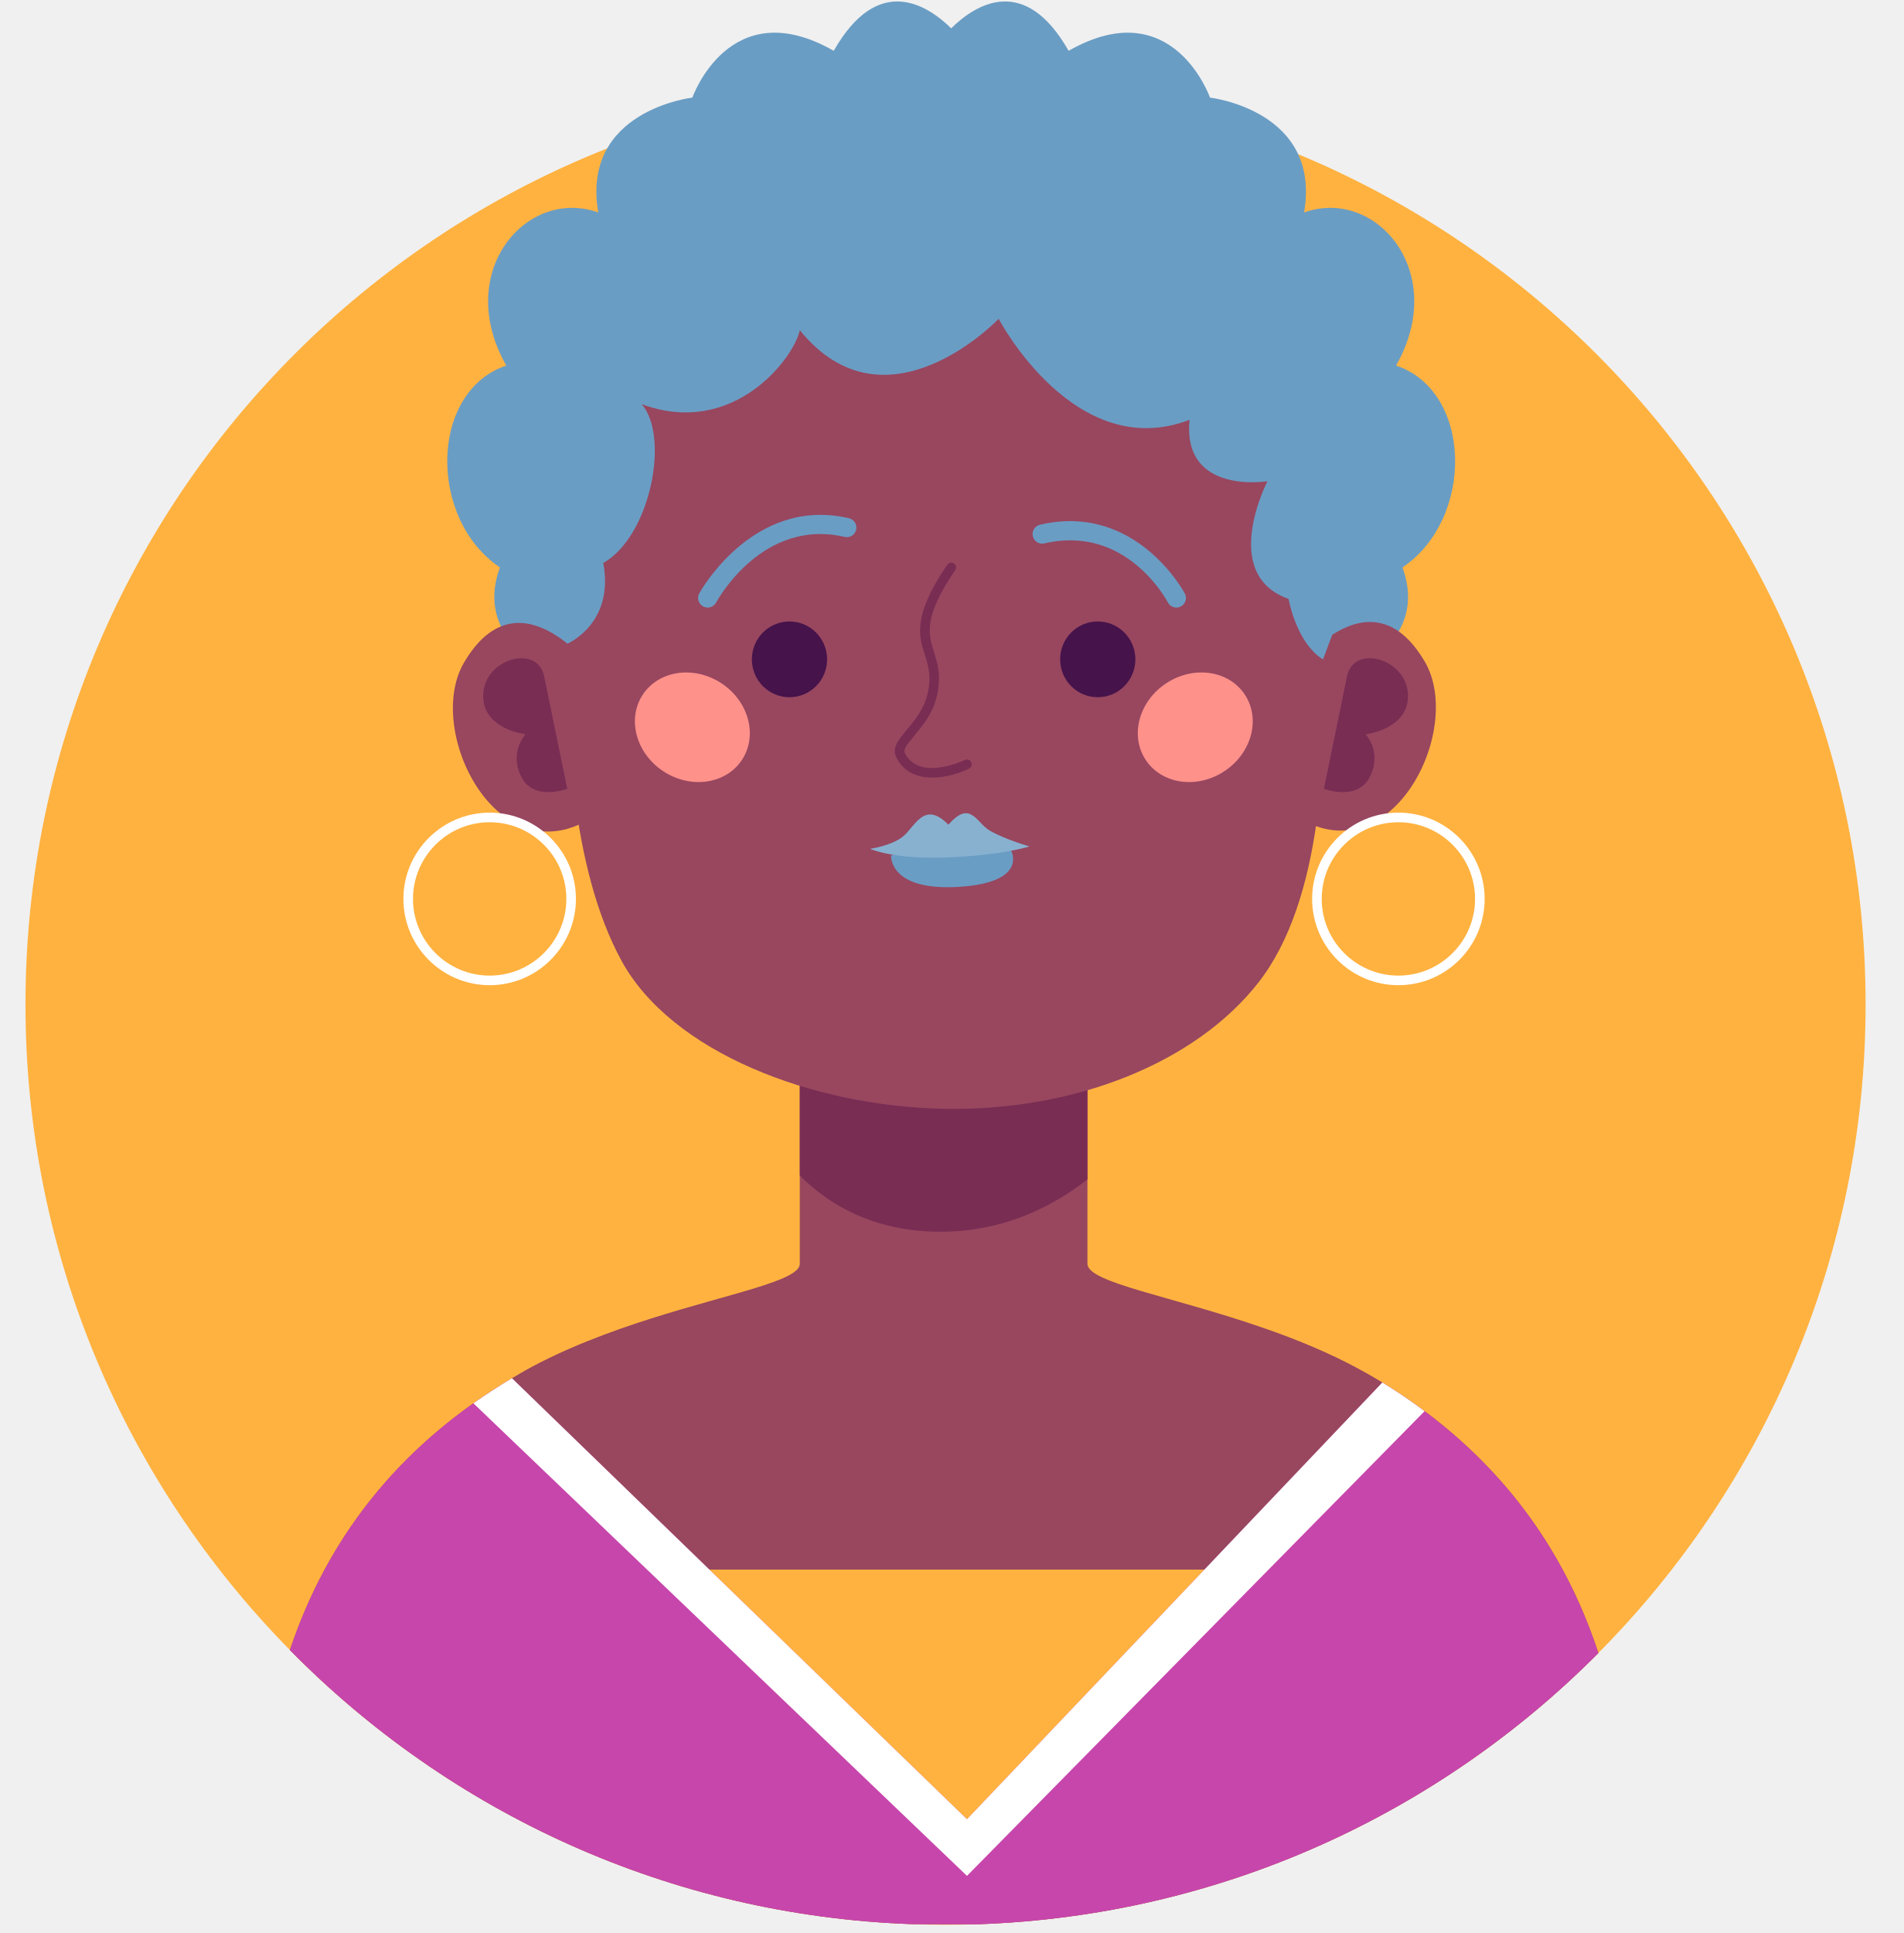
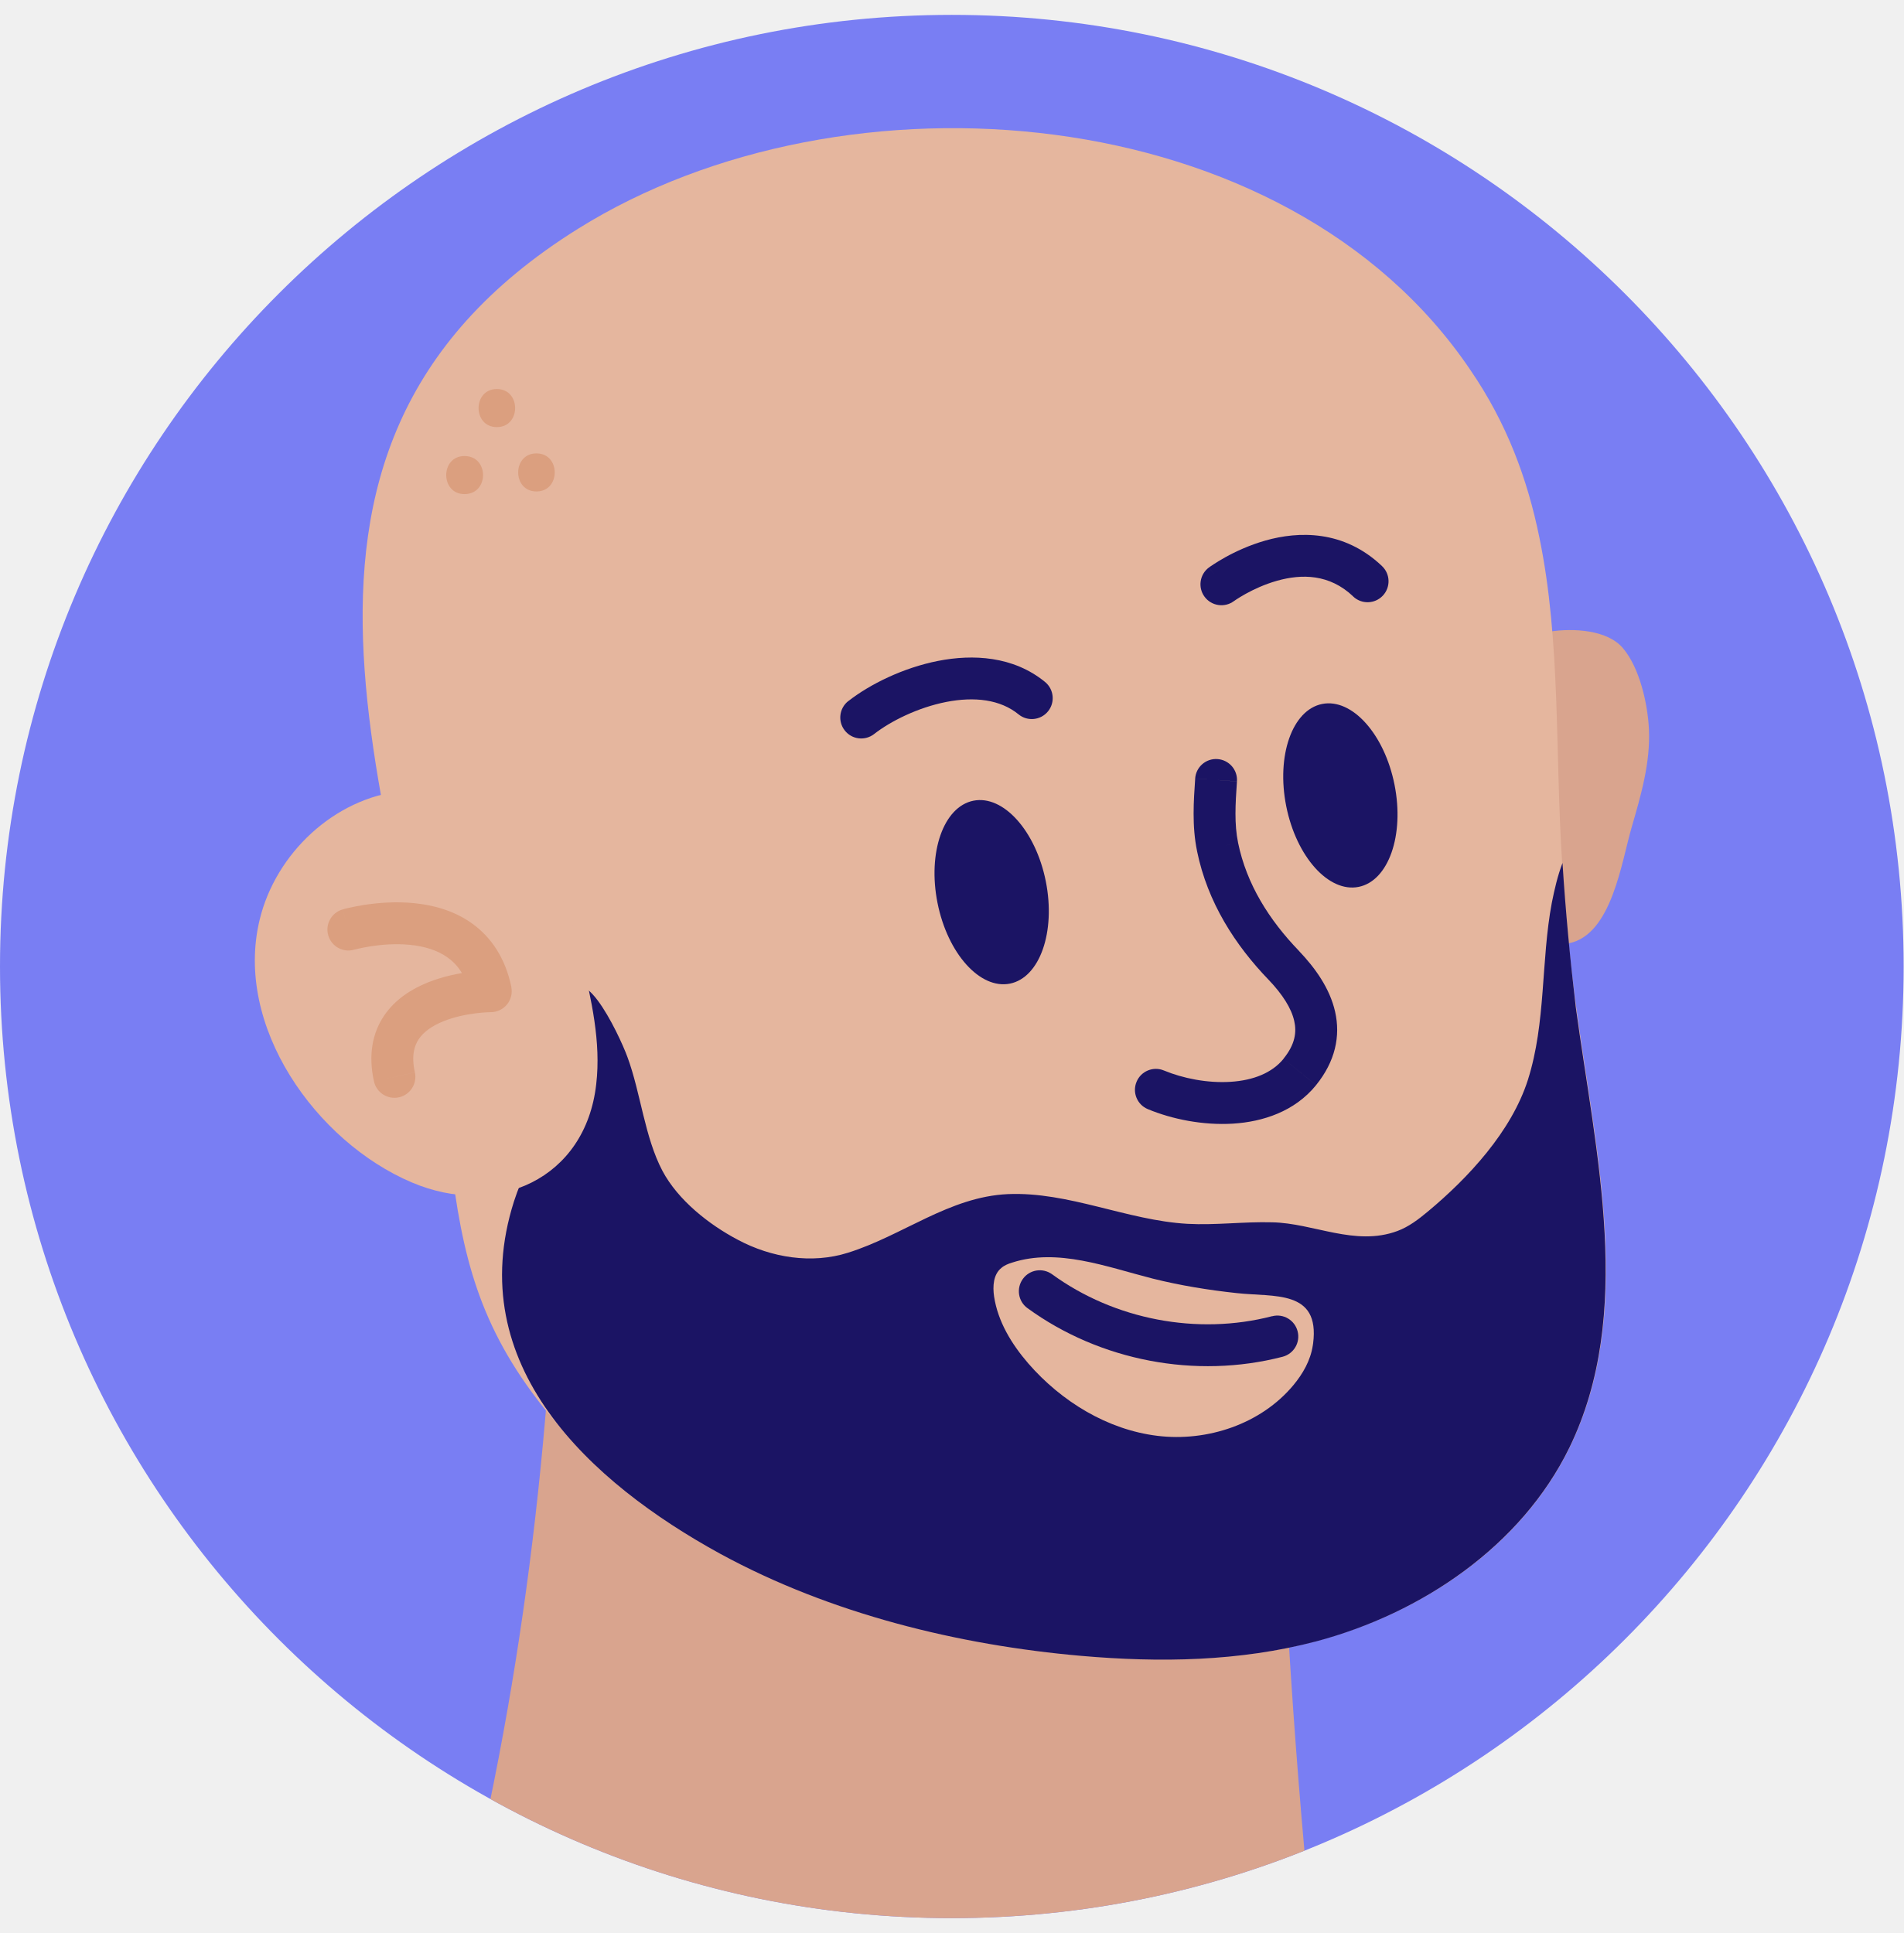
- <svg xmlns="http://www.w3.org/2000/svg" width="100%" height="100%" viewBox="0 0 1113 1130" version="1.1" xml:space="preserve" style="fill-rule:evenodd;clip-rule:evenodd;stroke-linejoin:round;stroke-miterlimit:2;">
-   <g>
-     <path d="M1090.82,587.214c-0,147.887 -59.727,281.866 -156.244,379.112c-93.32,93.937 -220.962,153.608 -362.568,158.543c-6.338,0.224 -12.731,0.337 -19.124,0.337c-6.562,-0 -13.123,-0.113 -19.685,-0.393c-142.223,-5.047 -270.426,-65.447 -363.69,-160.225c-95.619,-97.134 -154.617,-230.328 -154.617,-377.374c-0,-297.121 240.871,-537.992 537.992,-537.992c297.121,-0 537.936,240.871 537.936,537.992Z" style="fill:#ffb240;fill-rule:nonzero;" />
-     <path d="M816.287,213.709c31.08,-54.702 -11.817,-104.435 -53.777,-89.517c10.257,-59.677 -55.022,-67.136 -55.022,-67.136c0,0 -21.748,-62.166 -82.67,-27.351c-25.708,-45.213 -54.343,-27.216 -68.661,-13.162c-14.323,-14.054 -42.953,-32.051 -68.661,13.162c-60.921,-34.81 -82.67,27.351 -82.67,27.351c0,0 -65.284,7.459 -55.021,67.136c-41.961,-14.918 -84.858,34.815 -53.772,89.517c-44.758,14.918 -46.003,89.518 -3.729,118.008c-18.653,50.866 48.488,69.732 48.488,69.732l215.371,-120.419l215.371,120.419c-0,-0 67.135,-18.866 48.488,-69.732c42.269,-28.49 41.024,-103.09 -3.735,-118.008Z" style="fill:#6a9dc4;fill-rule:nonzero;" />
-     <g>
-       <g>
-         <path d="M934.58,966.326c-93.32,93.937 -220.962,153.608 -362.568,158.543l-20.302,0c-6.169,0 -12.338,0 -18.507,-0.056c-142.223,-5.047 -270.426,-65.447 -363.69,-160.225c26.863,-80.366 78.683,-128.371 129.829,-158.88c1.346,-0.841 2.692,-1.626 4.038,-2.411c5.721,-3.365 11.665,-6.506 17.722,-9.422c7.403,-3.589 14.974,-6.898 22.545,-9.927c12.394,-4.991 24.9,-9.309 36.902,-13.123c47.052,-14.918 87.095,-22.152 87.095,-32.022l-0,-189.669l168.189,0l-0,189.669c-0,11.048 49.127,18.787 103.134,37.574c9.814,3.365 19.853,7.179 29.723,11.441c8.244,3.533 16.432,7.403 24.396,11.665c4.318,2.299 8.58,4.711 12.786,7.235c0.786,0.504 1.627,0.953 2.412,1.458c50.137,30.901 100.218,78.963 126.296,158.15Z" style="fill:#98475f;fill-rule:nonzero;" />
-       </g>
-       <path d="M317.81,917.557l480.867,0l-24.569,115.31l-208.714,63.737l-247.584,-111.16" style="fill:#ffb240;fill-rule:nonzero;" />
-       <path d="M635.833,582.335l-0,107.116c-19.068,14.861 -44.754,28.209 -76.776,30.284c-46.66,2.972 -75.767,-16.656 -91.413,-32.584l-0,-95.451l164.319,-15.366l3.87,6.001Z" style="fill:#7a2d53;fill-rule:nonzero;" />
-       <path d="M345.29,229.822c0,-0 -40.474,224.142 18.025,331.667c29.246,53.766 111.686,85.183 188.361,86.697c76.675,1.514 147.579,-26.869 184.302,-74.045c73.444,-94.352 18.198,-344.325 18.198,-344.325c0,0 -164.263,-123.677 -408.886,0.006Z" style="fill:#98475f;fill-rule:nonzero;" />
-       <g>
-         <path d="M349.805,395.252c-0,-0 -45.443,-64.365 -78.52,-7.869c-23.51,40.149 20.481,126.986 76.372,89.591l2.148,-81.722Z" style="fill:#98475f;fill-rule:nonzero;" />
-       </g>
-       <g>
-         <path d="M754.574,394.696c0,0 45.443,-64.365 78.52,-7.868c23.51,40.149 -20.481,126.986 -76.372,89.591l-2.148,-81.723Z" style="fill:#98475f;fill-rule:nonzero;" />
-       </g>
-       <g>
-         <g>
-           <path d="M483.604,385.443c0,12.231 -9.842,22.147 -21.989,22.147c-12.148,-0 -21.99,-9.916 -21.99,-22.147c0,-12.232 9.842,-22.147 21.99,-22.147c12.147,0 21.989,9.915 21.989,22.147Z" style="fill:#46134b;fill-rule:nonzero;" />
-           <path d="M663.851,385.443c0,12.231 -9.842,22.147 -21.99,22.147c-12.147,-0 -21.989,-9.916 -21.989,-22.147c-0,-12.232 9.842,-22.147 21.989,-22.147c12.148,0 21.99,9.915 21.99,22.147Z" style="fill:#46134b;fill-rule:nonzero;" />
-         </g>
-       </g>
-       <path d="M433.888,444.116c-9.304,14.25 -29.858,17.312 -45.909,6.836c-16.05,-10.476 -21.518,-30.525 -12.209,-44.776c9.304,-14.25 29.858,-17.312 45.909,-6.836c16.045,10.476 21.513,30.52 12.209,44.776Z" style="fill:#ff918b;fill-rule:nonzero;" />
-       <path d="M669.818,444.116c9.304,14.25 29.858,17.312 45.909,6.836c16.05,-10.476 21.518,-30.525 12.209,-44.776c-9.31,-14.25 -29.858,-17.312 -45.909,-6.836c-16.045,10.476 -21.513,30.52 -12.209,44.776Z" style="fill:#ff918b;fill-rule:nonzero;" />
-       <path d="M545.126,454.58c-8.395,0 -16.595,-2.927 -21.07,-11.878c-2.737,-5.484 1.419,-10.448 6.236,-16.202c4.229,-5.053 9.495,-11.339 11.716,-19.64c2.899,-10.851 0.892,-17.211 -1.24,-23.946c-3.566,-11.273 -7.251,-22.927 13.107,-52.785c0.875,-1.278 2.613,-1.609 3.897,-0.74c1.279,0.869 1.61,2.619 0.735,3.892c-18.821,27.615 -15.703,37.491 -12.394,47.939c2.17,6.87 4.638,14.654 1.307,27.082c-2.541,9.5 -8.244,16.314 -12.832,21.793c-4.105,4.896 -6.561,8.009 -5.518,10.095c8.44,16.88 34.81,4.223 35.073,4.088c1.386,-0.667 3.068,-0.112 3.752,1.284c0.684,1.386 0.112,3.068 -1.278,3.747c-5.323,2.624 -13.494,5.271 -21.491,5.271Z" style="fill:#7a2d53;fill-rule:nonzero;" />
-       <path d="M413.783,355.164c-0.898,0 -1.812,-0.213 -2.659,-0.673c-2.72,-1.469 -3.74,-4.862 -2.277,-7.587c0.309,-0.578 31.412,-57.047 87.55,-43.952c3.017,0.701 4.89,3.718 4.189,6.73c-0.707,3.017 -3.718,4.918 -6.735,4.189c-47.709,-11.104 -74.034,36.325 -75.133,38.349c-1.01,1.879 -2.939,2.944 -4.935,2.944Z" style="fill:#6a9dc4;fill-rule:nonzero;" />
-       <path d="M687.815,355.164c-2.019,0 -3.971,-1.093 -4.975,-3c-0.981,-1.868 -24.586,-45.572 -72.205,-34.507c-3.017,0.695 -6.029,-1.167 -6.735,-4.189c-0.701,-3.012 1.177,-6.029 4.189,-6.73c56.205,-13.123 84.414,39.7 84.7,40.238c1.425,2.743 0.365,6.125 -2.378,7.56c-0.835,0.426 -1.721,0.628 -2.596,0.628Z" style="fill:#6a9dc4;fill-rule:nonzero;" />
-       <path d="M318.18,395.364l13.482,65.744c0,0 -19.578,7.555 -26.869,-7.027c-7.29,-14.581 2.513,-24.866 2.513,-24.866c-0,-0 -25.848,-2.838 -24.755,-23.622c1.1,-20.778 31.754,-29.118 35.629,-10.229Z" style="fill:#7a2d53;fill-rule:nonzero;" />
-       <path d="M787.595,395.364l-13.482,65.744c0,0 19.578,7.555 26.869,-7.027c7.291,-14.581 -2.512,-24.866 -2.512,-24.866c-0,-0 25.848,-2.838 24.754,-23.622c-1.105,-20.778 -31.759,-29.118 -35.629,-10.229Z" style="fill:#7a2d53;fill-rule:nonzero;" />
-     </g>
-     <path d="M521.017,500.085c-0,0 -1.515,20.834 39.459,18.367c40.973,-2.468 30.766,-21.126 30.766,-21.126c0,-0 -46.851,-4.526 -70.225,2.759Z" style="fill:#6a9dc4;fill-rule:nonzero;" />
-     <path d="M508.74,496.215c0,0 13.723,6.422 46.189,4.975c32.466,-1.453 47.013,-6.399 47.013,-6.399c0,0 -13.941,-3.864 -23.302,-9.287c-7.789,-4.509 -11.188,-18.215 -24.098,-3.382c-14.301,-14.615 -19.55,1.391 -26.751,7.038c-6.786,5.328 -19.051,7.055 -19.051,7.055Z" style="fill:#88b1d0;fill-rule:nonzero;" />
-     <path d="M331.769,376.29c-0,0 27.62,-11.71 20.963,-47.176c27.441,-15.506 39.083,-73.719 22.455,-92.848c54.052,19.959 89.271,-27.441 92.451,-43.245c50.58,62.368 116.28,-6.651 116.28,-6.651c-0,-0 44.467,84.823 111.63,59.042c-4.357,44.075 45.539,35.915 45.539,35.915c-0,0 -28.277,54.444 12.327,68.773c5.967,28.366 20.144,35.337 20.144,35.337c0,0 32.393,-83.158 28.232,-99.534c-4.156,-16.375 -89.815,-138.622 -89.815,-138.622l-86.484,-14.139l-73.764,-5.821l-164.903,26.611l-69.02,72.351l13.965,150.007Z" style="fill:#6a9dc4;fill-rule:nonzero;" />
-     <path d="M286.309,575.93c-27.811,0 -50.434,-22.623 -50.434,-50.434c-0,-27.811 22.623,-50.435 50.434,-50.435c27.811,0 50.44,22.624 50.44,50.435c-0,27.811 -22.629,50.434 -50.44,50.434Zm-0,-95.26c-24.715,-0 -44.826,20.111 -44.826,44.826c-0,24.715 20.111,44.826 44.826,44.826c24.721,-0 44.832,-20.111 44.832,-44.826c-0,-24.715 -20.111,-44.826 -44.832,-44.826Z" style="fill:#fff;fill-rule:nonzero;" />
-     <path d="M817.644,575.93c-27.811,0 -50.44,-22.623 -50.44,-50.434c0,-27.811 22.629,-50.435 50.44,-50.435c27.811,0 50.434,22.624 50.434,50.435c0,27.811 -22.629,50.434 -50.434,50.434Zm-0,-95.26c-24.721,-0 -44.832,20.111 -44.832,44.826c0,24.715 20.111,44.826 44.832,44.826c24.715,-0 44.826,-20.111 44.826,-44.826c0,-24.715 -20.111,-44.826 -44.826,-44.826Z" style="fill:#fff;fill-rule:nonzero;" />
-     <path d="M934.58,966.326c-93.32,93.937 -220.962,153.608 -362.568,158.543l-20.302,0c-6.169,0 -12.338,0 -18.507,-0.056c-142.223,-5.047 -270.426,-65.447 -363.69,-160.225c22.938,-68.532 63.989,-113.566 107.284,-144.243c7.515,-5.271 15.03,-10.15 22.545,-14.637l266.052,257.808l242.89,-255.34c8.244,5.103 16.544,10.655 24.676,16.768c41.332,30.845 79.86,75.262 101.62,141.382Z" style="fill:#c746ac;fill-rule:nonzero;" />
-     <path d="M832.96,824.944l-267.566,271.66l-288.597,-276.259c7.515,-5.271 15.03,-10.15 22.545,-14.637l266.052,257.808l242.89,-255.34c8.244,5.103 16.544,10.655 24.676,16.768Z" style="fill:#fff;fill-rule:nonzero;" />
+ <svg xmlns="http://www.w3.org/2000/svg" width="64" height="65" viewBox="0 0 64 65" fill="none">
+   <g clip-path="url(#clip0_77824_16454)">
+     <path d="M64 0.5H0V64.5H64V0.5Z" fill="#797EF3" />
+     <path d="M49.28 29.735C48.883 28.737 48.845 27.623 48.806 26.548C48.768 25.242 48.973 23.86 49.638 22.823C50.15 22.017 50.957 21.415 52.121 21.236C52.889 21.121 54.041 21.172 54.566 21.799C55.129 22.465 55.398 23.681 55.437 24.526C55.488 25.652 55.168 26.74 54.861 27.802C54.515 28.967 54.195 31.425 52.749 31.719C51.225 32.052 49.817 31.118 49.28 29.735Z" fill="#D9A48E" />
+     <path d="M44.07 64.5H15.59C15.693 64.065 15.795 63.63 15.898 63.194C17.933 54.465 18.726 46.004 18.841 36.852C26.048 39.514 33.626 38.375 41.062 38.26C43.827 38.222 42.906 41.358 42.931 44.289C42.969 47.95 43.11 51.598 43.328 55.233C43.52 58.331 43.763 61.428 44.07 64.5Z" fill="#D9A48E" />
+     <path d="M51.751 18.062C52.48 21.582 52.275 25.294 52.519 29.018C52.621 30.644 52.775 32.257 52.992 33.87C53.671 38.836 54.963 44.161 52.775 48.666C51.162 51.982 47.834 54.234 44.263 55.182C41.677 55.873 39.015 55.898 36.365 55.668C32.256 55.31 27.943 54.273 24.231 52.238C21.952 50.996 19.904 49.37 18.266 47.322C16.115 44.609 15.527 42.228 15.143 38.938C13.85 27.892 7.232 15.31 19.431 7.694C28.378 2.1 43.251 3.278 49.434 12.442C50.663 14.234 51.354 16.116 51.751 18.062Z" fill="#E5B69E" />
+     <path d="M33.953 33.076C34.958 32.875 35.498 31.336 35.16 29.637C34.821 27.939 33.731 26.724 32.726 26.925C31.721 27.125 31.18 28.665 31.519 30.363C31.858 32.062 32.947 33.276 33.953 33.076Z" fill="#1B1464" />
+     <path d="M45.676 29.823C46.682 29.623 47.222 28.083 46.883 26.385C46.544 24.686 45.455 23.472 44.45 23.672C43.444 23.873 42.904 25.412 43.243 27.111C43.582 28.809 44.671 30.024 45.676 29.823Z" fill="#1B1464" />
+     <path d="M29.386 24.684C29.942 24.25 30.856 23.793 31.808 23.605C32.766 23.417 33.632 23.522 34.243 24.021L35.133 22.931C34.067 22.06 32.707 21.994 31.537 22.224C30.362 22.456 29.245 23.009 28.521 23.575L29.386 24.684ZM34.243 24.021C34.543 24.267 34.988 24.222 35.233 23.921C35.479 23.621 35.434 23.177 35.133 22.931L34.243 24.021ZM28.521 23.573C28.214 23.813 28.16 24.254 28.399 24.561C28.639 24.869 29.08 24.922 29.388 24.683L28.521 23.573Z" fill="#1B1464" />
+     <path d="M41.062 19.649C41.48 20.216 41.48 20.216 41.48 20.216C41.48 20.216 41.481 20.215 41.482 20.215C41.485 20.212 41.49 20.208 41.499 20.203C41.514 20.192 41.54 20.175 41.574 20.152C41.644 20.107 41.747 20.042 41.879 19.969C42.145 19.822 42.513 19.648 42.93 19.53C43.764 19.294 44.698 19.299 45.494 20.056L46.464 19.036C45.172 17.808 43.649 17.864 42.547 18.175C41.997 18.332 41.527 18.554 41.198 18.737C41.032 18.83 40.898 18.912 40.805 18.973C40.758 19.004 40.721 19.029 40.694 19.047C40.681 19.056 40.669 19.064 40.662 19.07C40.658 19.073 40.654 19.075 40.651 19.078C40.65 19.079 40.649 19.079 40.648 19.08L40.646 19.082C40.645 19.082 40.645 19.082 41.062 19.649ZM45.492 20.057C45.774 20.325 46.219 20.314 46.488 20.032C46.756 19.75 46.746 19.304 46.463 19.036L45.492 20.057ZM40.645 19.082C40.333 19.312 40.266 19.754 40.497 20.066C40.727 20.378 41.169 20.445 41.481 20.215L40.645 19.082Z" fill="#1B1464" />
+     <path d="M34.542 43.987C36.978 45.762 40.202 46.379 43.121 45.623L42.767 44.259C40.259 44.911 37.467 44.376 35.371 42.849L34.542 43.987ZM43.121 45.623C43.497 45.525 43.724 45.141 43.625 44.765C43.528 44.389 43.144 44.162 42.767 44.261L43.121 45.623ZM35.371 42.85C35.058 42.621 34.616 42.69 34.389 43.005C34.161 43.32 34.228 43.76 34.543 43.988L35.371 42.85Z" fill="#1B1464" />
+     <path d="M41.624 28.339C41.494 27.706 41.533 27.049 41.586 26.277L40.182 26.182C40.132 26.921 40.069 27.773 40.246 28.625L41.624 28.339ZM43.669 31.973C42.67 30.937 41.91 29.734 41.624 28.34L40.245 28.623C40.599 30.351 41.53 31.785 42.655 32.952L43.669 31.973ZM44.246 36.489C44.891 35.692 45.073 34.842 44.885 34.016C44.707 33.233 44.214 32.546 43.671 31.977L42.651 32.947C43.119 33.438 43.415 33.904 43.511 34.328C43.598 34.707 43.543 35.119 43.151 35.601L44.246 36.489ZM38.591 37.297C39.404 37.635 40.446 37.846 41.454 37.784C42.46 37.721 43.529 37.374 44.246 36.49L43.153 35.603C42.77 36.075 42.142 36.33 41.366 36.378C40.593 36.427 39.766 36.261 39.131 35.997L38.591 37.297ZM41.586 26.275C41.613 25.887 41.32 25.552 40.931 25.525C40.543 25.498 40.207 25.791 40.181 26.181L41.586 26.275ZM40.934 28.481L41.624 28.34V28.339L40.934 28.481ZM43.162 32.462L43.671 31.977C43.67 31.975 43.669 31.974 43.667 31.973L43.162 32.462ZM39.131 35.997C38.773 35.847 38.36 36.017 38.211 36.377C38.061 36.736 38.231 37.148 38.591 37.297L39.131 35.997Z" fill="#1B1464" />
+     <path d="M44.147 45.172C44.147 45.198 44.135 45.223 44.135 45.249C44.058 45.748 43.802 46.196 43.482 46.58C42.394 47.886 40.589 48.487 38.912 48.282C37.235 48.078 35.687 47.13 34.573 45.85C34.01 45.198 33.549 44.442 33.421 43.598C33.37 43.252 33.395 42.855 33.664 42.638C33.767 42.548 33.895 42.497 34.023 42.458C35.559 41.959 37.197 42.599 38.759 42.996C39.68 43.226 40.627 43.38 41.575 43.482C42.829 43.623 44.378 43.354 44.147 45.172ZM52.531 29.018C52.365 29.454 52.263 29.902 52.173 30.35C51.802 32.321 51.981 34.382 51.367 36.314C50.816 38.042 49.37 39.604 48 40.743C47.693 40.999 47.36 41.255 46.976 41.396C45.555 41.921 44.16 41.127 42.765 41.102C41.818 41.076 40.871 41.204 39.923 41.153C37.888 41.038 35.93 40.065 33.882 40.154C31.911 40.244 30.349 41.55 28.506 42.126C27.29 42.51 25.933 42.292 24.807 41.69C23.834 41.178 22.797 40.359 22.272 39.374C21.671 38.234 21.543 36.762 21.095 35.546C20.826 34.804 19.367 31.706 19.021 33.972C18.803 35.367 18.739 36.737 18.227 38.081C17.933 38.862 17.536 39.604 17.28 40.398C15.527 45.902 19.827 49.844 24.218 52.25C27.93 54.273 32.243 55.322 36.352 55.681C38.989 55.911 41.664 55.873 44.25 55.194C47.808 54.247 51.149 51.982 52.762 48.679C54.951 44.174 53.658 38.849 52.979 33.882C52.787 32.257 52.634 30.644 52.531 29.018Z" fill="#1B1464" />
+     <path d="M17.229 27.764C16.294 26.906 15.078 26.42 13.517 26.599C11.238 26.842 9.267 28.698 8.73 30.926C7.859 34.51 10.624 38.388 13.837 39.758C16.691 40.974 19.686 39.655 20.045 36.455C20.211 35.034 19.878 33.614 19.558 32.231C19.174 30.554 18.432 28.852 17.229 27.764Z" fill="#E5B69E" />
+     <path d="M16.499 33.332C16.499 32.628 16.499 32.628 16.499 32.628C16.499 32.628 16.499 32.628 16.498 32.628H16.497C16.495 32.628 16.494 32.628 16.493 32.628C16.489 32.628 16.485 32.628 16.48 32.628C16.47 32.628 16.456 32.628 16.439 32.629C16.404 32.63 16.356 32.632 16.297 32.634C16.178 32.641 16.011 32.654 15.816 32.678C15.428 32.728 14.898 32.828 14.377 33.039C13.86 33.248 13.295 33.588 12.914 34.152C12.517 34.74 12.377 35.482 12.573 36.364L13.948 36.058C13.824 35.5 13.93 35.164 14.08 34.94C14.246 34.694 14.53 34.494 14.904 34.343C15.273 34.193 15.672 34.114 15.992 34.074C16.15 34.054 16.282 34.045 16.371 34.04C16.416 34.037 16.451 34.036 16.474 34.036C16.485 34.036 16.493 34.036 16.497 34.036C16.499 34.036 16.5 34.036 16.5 34.036C16.499 34.036 16.499 34.036 16.499 33.332ZM11.712 31.258C11.908 31.934 11.908 31.934 11.908 31.934C11.908 31.934 11.91 31.934 11.913 31.933C11.918 31.932 11.926 31.929 11.938 31.927C11.963 31.92 12 31.911 12.05 31.9C12.15 31.877 12.296 31.847 12.473 31.819C12.835 31.764 13.306 31.724 13.784 31.772C14.265 31.819 14.708 31.951 15.055 32.202C15.386 32.44 15.676 32.821 15.813 33.475L17.192 33.189C16.988 32.211 16.512 31.517 15.881 31.06C15.267 30.616 14.556 30.433 13.924 30.37C13.29 30.307 12.692 30.361 12.261 30.426C12.043 30.46 11.863 30.497 11.735 30.526C11.671 30.542 11.62 30.554 11.583 30.563C11.565 30.568 11.549 30.572 11.539 30.575C11.534 30.576 11.529 30.577 11.526 30.579C11.525 30.579 11.524 30.58 11.523 30.58H11.521C11.521 30.58 11.521 30.58 11.52 30.58C11.516 30.582 11.516 30.582 11.712 31.258ZM12.573 36.364C12.658 36.744 13.034 36.983 13.413 36.899C13.792 36.816 14.031 36.438 13.948 36.06L12.573 36.364ZM16.499 33.332V34.036C16.712 34.036 16.911 33.94 17.046 33.776C17.179 33.612 17.233 33.396 17.189 33.189L16.499 33.332ZM11.516 30.582C11.142 30.691 10.927 31.082 11.036 31.454C11.145 31.828 11.535 32.043 11.908 31.934L11.516 30.582Z" fill="#DB9F7F" />
+     <path d="M15.616 15.335C14.797 15.335 14.797 16.615 15.616 16.615C16.448 16.615 16.448 15.335 15.616 15.335Z" fill="#DB9F7F" />
+     <path d="M16.704 13.082C15.885 13.082 15.885 14.362 16.704 14.362C17.523 14.362 17.523 13.082 16.704 13.082Z" fill="#DB9F7F" />
+     <path d="M18.035 15.246C17.216 15.246 17.216 16.526 18.035 16.526C18.855 16.526 18.855 15.246 18.035 15.246Z" fill="#DB9F7F" />
  </g>
+   <defs>
+     <clipPath id="clip0_77824_16454">
+       <rect y="0.5" width="64" height="64" rx="32" fill="white" />
+     </clipPath>
+   </defs>
</svg>
